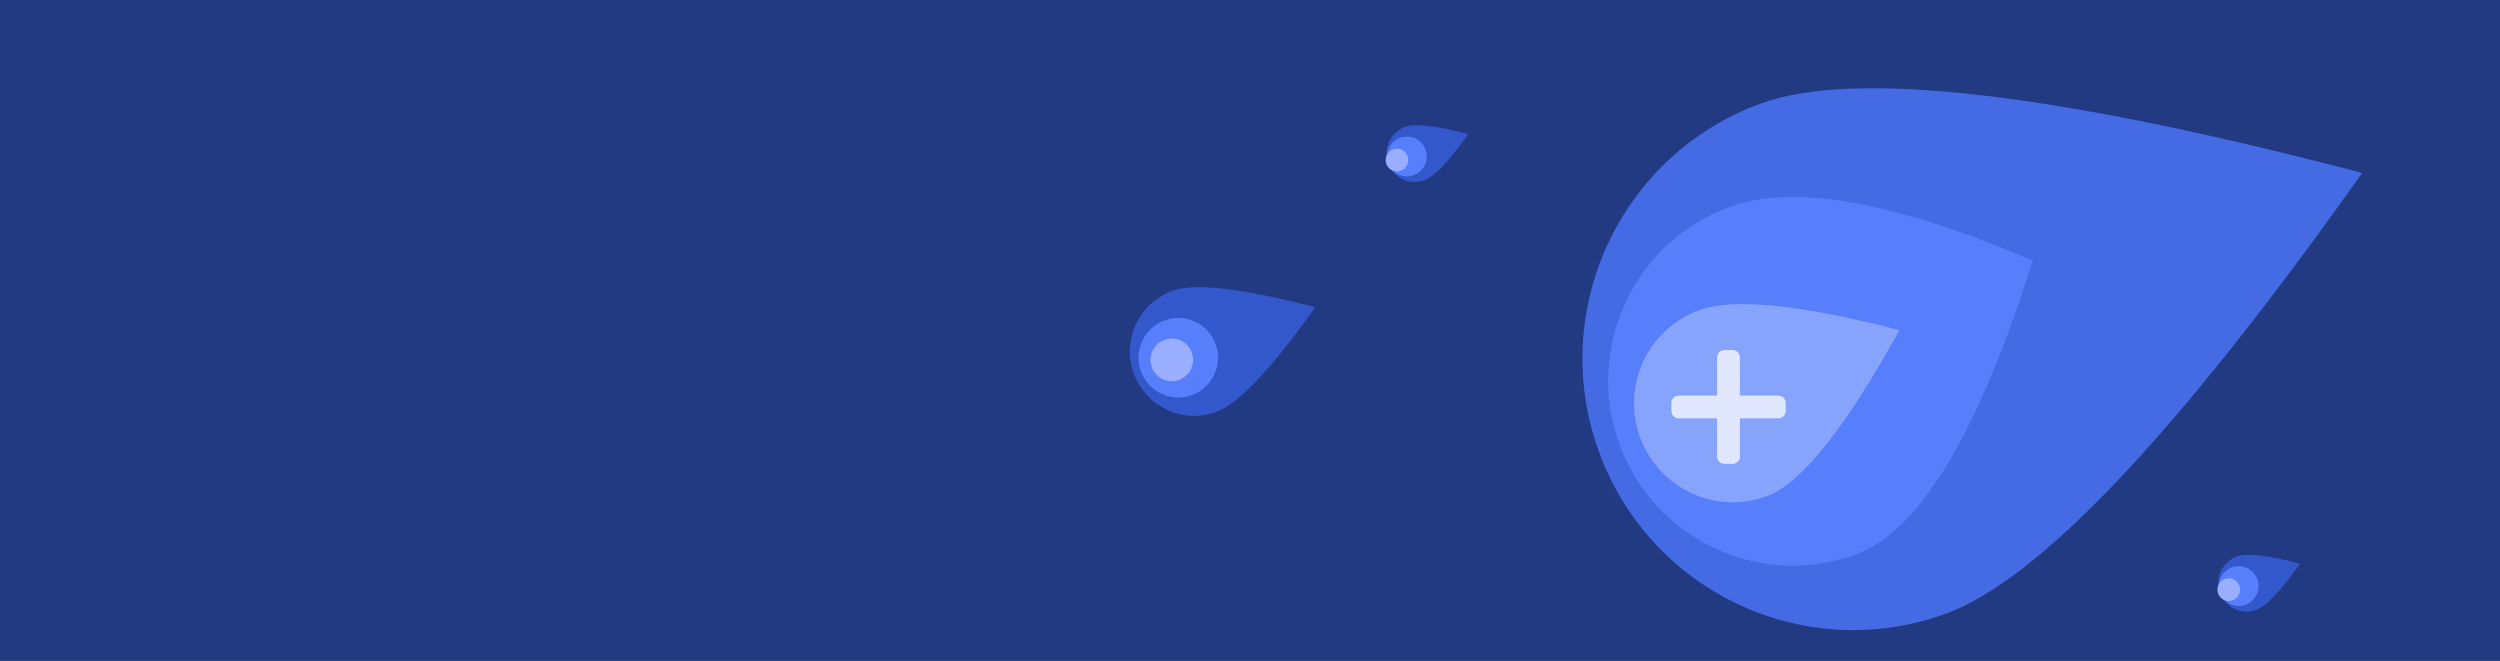
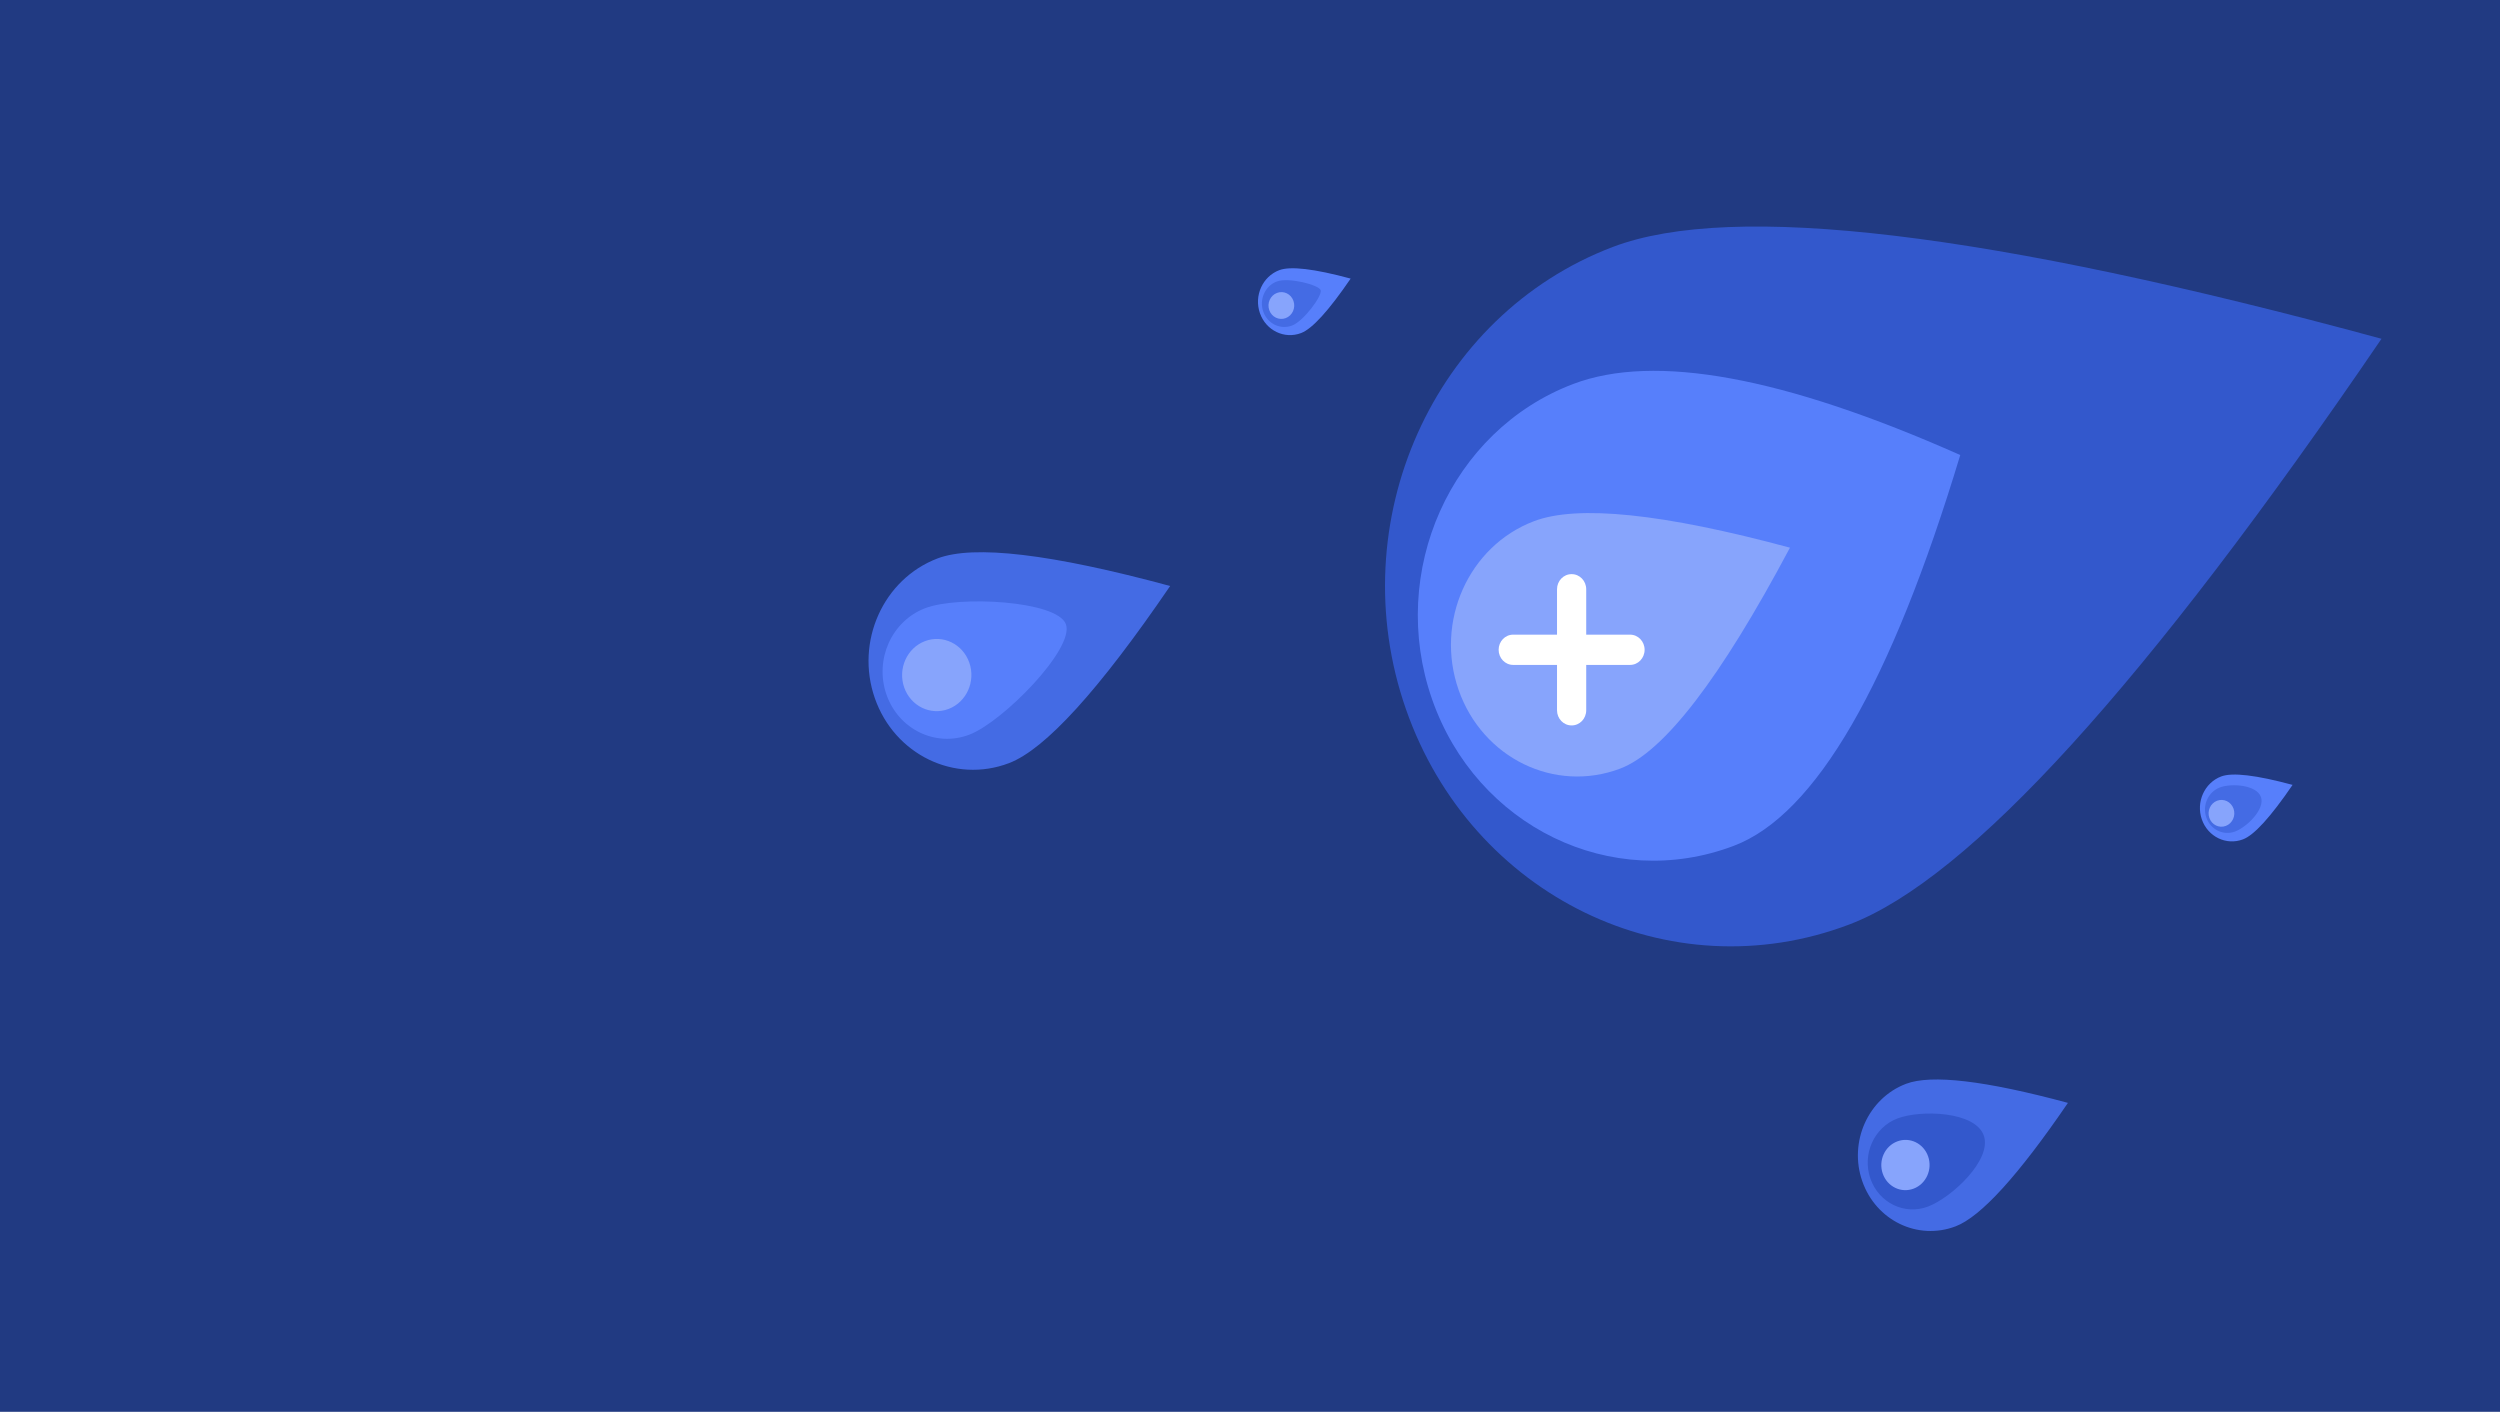
- <svg xmlns="http://www.w3.org/2000/svg" width="1600" height="423" viewBox="0 0 1600 423" fill="none">
-   <g clip-path="url(#clip0)">
-     <rect width="1600" height="423" fill="#213A82" />
-     <path fill-rule="evenodd" clip-rule="evenodd" d="M1245.36 392.749C1305.31 370.872 1394.12 276.846 1511.77 110.672C1315.09 59.19 1186.78 44.387 1126.83 66.263C1036.89 99.079 990.523 198.767 1023.25 288.923C1055.99 379.079 1155.43 425.564 1245.36 392.749Z" fill="#446BE4" />
-     <path fill-rule="evenodd" clip-rule="evenodd" d="M1187.68 354.851C1228.53 339.946 1266.27 277.252 1300.9 166.767C1212.43 128.966 1147.78 117.518 1106.93 132.422C1045.66 154.779 1014.07 222.694 1036.37 284.116C1058.67 345.538 1126.42 377.207 1187.68 354.851Z" fill="#577FFB" />
-     <path fill-rule="evenodd" clip-rule="evenodd" d="M1130.66 317.631C1152.53 309.651 1180.86 274.21 1215.65 211.307C1152.03 194.821 1109.28 190.567 1087.41 198.547C1054.6 210.515 1037.68 246.876 1049.62 279.76C1061.57 312.644 1097.85 329.6 1130.66 317.631Z" fill="#87A4FC" />
-     <path fill-rule="evenodd" clip-rule="evenodd" d="M1108.9 224.045C1111.47 224.045 1113.56 226.138 1113.56 228.719L1113.56 253.177L1138.15 253.177C1140.73 253.177 1142.82 255.269 1142.82 257.851V263.069C1142.82 265.65 1140.73 267.743 1138.15 267.743L1113.56 267.742L1113.56 292.201C1113.56 294.782 1111.47 296.874 1108.9 296.874H1103.6C1101.02 296.874 1098.94 294.782 1098.94 292.201L1098.94 267.742L1074.35 267.743C1071.77 267.743 1069.68 265.65 1069.68 263.069V257.851C1069.68 255.269 1071.77 253.177 1074.35 253.177L1098.94 253.177L1098.94 228.719C1098.94 226.138 1101.02 224.045 1103.6 224.045H1108.9Z" fill="#E0E7FF" />
-     <path fill-rule="evenodd" clip-rule="evenodd" d="M778.385 263.648C792.639 258.446 813.759 236.108 841.746 196.635C795.003 184.435 764.505 180.937 750.251 186.139C728.87 193.942 717.835 217.619 725.604 239.023C733.373 260.426 757.004 271.451 778.385 263.648Z" fill="#3358CC" />
-     <path d="M762.792 252.881C776 248.061 782.816 233.434 778.017 220.212C773.218 206.99 758.621 200.179 745.413 205C732.205 209.82 725.389 224.447 730.188 237.669C734.987 250.891 749.584 257.702 762.792 252.881Z" fill="#577FFB" />
-     <path d="M754.62 243.138C761.694 240.557 765.344 232.721 762.773 225.637C760.201 218.553 752.381 214.903 745.306 217.484C738.231 220.066 734.581 227.902 737.153 234.986C739.725 242.07 747.545 245.72 754.62 243.138Z" fill="#99AEFF" />
-     <path fill-rule="evenodd" clip-rule="evenodd" d="M911.72 115.384C918.009 113.089 927.327 103.234 939.673 85.82C919.052 80.438 905.597 78.894 899.308 81.189C889.875 84.632 885.007 95.078 888.435 104.52C891.862 113.963 902.287 118.827 911.72 115.384Z" fill="#3358CC" />
-     <path d="M904.741 112.121C911.345 109.711 914.753 102.398 912.353 95.787C909.954 89.176 902.655 85.77 896.051 88.18C889.447 90.591 886.039 97.904 888.439 104.515C890.838 111.126 898.137 114.531 904.741 112.121Z" fill="#577FFB" />
-     <path d="M896.553 109.292C900.326 107.916 902.273 103.737 900.901 99.959C899.53 96.18 895.359 94.234 891.586 95.61C887.813 96.987 885.866 101.166 887.238 104.944C888.609 108.723 892.78 110.669 896.553 109.292Z" fill="#99AEFF" />
-     <path fill-rule="evenodd" clip-rule="evenodd" d="M1444.07 390.313C1450.36 388.018 1459.68 378.163 1472.02 360.749C1451.4 355.367 1437.95 353.823 1431.66 356.118C1422.22 359.561 1417.36 370.007 1420.78 379.449C1424.21 388.892 1434.64 393.756 1444.07 390.313Z" fill="#3358CC" />
-     <path d="M1437.09 387.05C1443.69 384.64 1447.1 377.327 1444.7 370.716C1442.3 364.105 1435 360.699 1428.4 363.11C1421.8 365.52 1418.39 372.833 1420.79 379.444C1423.19 386.055 1430.49 389.461 1437.09 387.05Z" fill="#577FFB" />
-     <path d="M1428.9 384.221C1432.68 382.845 1434.62 378.666 1433.25 374.887C1431.88 371.109 1427.71 369.163 1423.94 370.539C1420.16 371.916 1418.22 376.095 1419.59 379.873C1420.96 383.651 1425.13 385.598 1428.9 384.221Z" fill="#99AEFF" />
+ <svg xmlns="http://www.w3.org/2000/svg" width="1344" height="759" viewBox="0 0 1344 759" fill="none">
+   <g clip-path="url(#clip0_2129_696097)">
+     <rect width="1344" height="759" fill="#213A82" />
+     <path fill-rule="evenodd" clip-rule="evenodd" d="M994.199 496.992C1058.57 472.555 1153.93 367.6 1280.29 182.126C1069.2 124.766 931.465 108.304 867.098 132.741C770.548 169.396 720.73 280.651 755.828 381.236C790.926 481.821 897.649 533.647 994.199 496.992Z" fill="#3358CC" />
+     <path fill-rule="evenodd" clip-rule="evenodd" d="M932.183 454.675C976.03 438.003 1016.58 367.986 1053.83 244.625C958.925 202.504 889.547 189.779 845.7 206.451C779.93 231.458 745.972 307.298 769.854 375.843C793.735 444.388 866.413 479.682 932.183 454.675Z" fill="#577FFB" />
+     <path fill-rule="evenodd" clip-rule="evenodd" d="M871.089 413.166C894.56 404.256 924.958 364.679 962.283 294.434C894.023 276.025 848.157 271.275 824.686 280.185C789.48 293.549 771.328 334.155 784.143 370.876C796.958 407.597 835.883 426.53 871.089 413.166Z" fill="#87A4FC" />
+     <path d="M844.952 308.658C849.258 308.658 852.75 312.299 852.75 316.791L852.749 341.187L876.341 341.189C880.647 341.189 884.139 344.831 884.139 349.322C884.139 353.814 880.647 357.455 876.341 357.455L852.749 357.453L852.75 381.853C852.75 386.345 849.258 389.986 844.952 389.986H844.853C840.546 389.986 837.055 386.345 837.055 381.853L837.054 357.453L813.464 357.455C809.157 357.455 805.666 353.814 805.666 349.322C805.666 344.831 809.157 341.189 813.464 341.189L837.054 341.187L837.055 316.791C837.055 312.299 840.546 308.658 844.853 308.658H844.952Z" fill="white" />
+     <path fill-rule="evenodd" clip-rule="evenodd" d="M542.42 410.269C561.905 402.867 590.789 371.121 629.071 315.031C565.199 297.745 523.52 292.803 504.035 300.205C474.807 311.307 459.706 344.946 470.305 375.34C480.905 405.733 513.192 421.372 542.42 410.269Z" fill="#446BE4" />
+     <path d="M521.095 394.967C539.151 388.098 578 348.498 573 335.498C568.163 322.921 515.466 320.077 497.41 326.946C479.355 333.816 470.02 354.611 476.56 373.395C483.101 392.178 503.04 401.836 521.095 394.967Z" fill="#577FFB" />
+     <path d="M509.947 381.133C519.617 377.456 524.613 366.316 521.106 356.25C517.599 346.184 506.917 341.004 497.248 344.681C487.578 348.358 482.582 359.498 486.089 369.564C489.596 379.63 500.278 384.809 509.947 381.133Z" fill="#87A4FC" />
+     <path fill-rule="evenodd" clip-rule="evenodd" d="M1051.33 659.28C1064.9 654.113 1085.03 631.99 1111.72 592.91C1067.26 580.913 1038.24 577.497 1024.67 582.664C1004.32 590.413 993.784 613.846 1001.15 635.003C1008.51 656.159 1030.98 667.029 1051.33 659.28Z" fill="#446BE4" />
+     <path d="M1036.54 648.633C1049.12 643.844 1071.05 623.574 1066.5 610.5C1061.95 597.425 1032.64 596.496 1020.06 601.285C1007.49 606.074 1000.98 620.555 1005.53 633.63C1010.08 646.704 1023.96 653.421 1036.54 648.633Z" fill="#3358CC" />
+     <path d="M1028.78 639.005C1035.52 636.442 1039 628.685 1036.56 621.677C1034.12 614.67 1026.68 611.067 1019.95 613.629C1013.21 616.191 1009.73 623.949 1012.17 630.957C1014.61 637.964 1022.05 641.567 1028.78 639.005Z" fill="#87A4FC" />
+     <path fill-rule="evenodd" clip-rule="evenodd" d="M699.468 179.052C705.455 176.773 714.335 167.012 726.108 149.771C706.493 144.478 693.692 142.972 687.705 145.251C678.725 148.669 674.078 159.008 677.326 168.341C680.574 177.675 690.487 182.471 699.468 179.052Z" fill="#577FFB" />
+     <path d="M694.625 175.009C700.914 172.614 711 158.874 710 156C709 153.126 692.677 148.941 686.387 151.335C680.098 153.73 676.844 160.97 679.119 167.507C681.393 174.045 688.336 177.403 694.625 175.009Z" fill="#446BE4" />
+     <path d="M691.217 171.009C694.809 169.642 696.666 165.505 695.365 161.768C694.064 158.03 690.097 156.109 686.504 157.475C682.912 158.842 681.055 162.979 682.356 166.717C683.658 170.454 687.625 172.376 691.217 171.009Z" fill="#87A4FC" />
+     <path fill-rule="evenodd" clip-rule="evenodd" d="M1205.85 451.234C1211.84 448.954 1220.72 439.194 1232.49 421.953C1212.88 416.66 1200.08 415.153 1194.09 417.432C1185.11 420.851 1180.46 431.189 1183.71 440.523C1186.96 449.857 1196.87 454.652 1205.85 451.234Z" fill="#577FFB" />
+     <path d="M1201.62 447.009C1207.91 444.615 1217.77 435.037 1215.5 428.5C1213.23 421.963 1199.68 420.941 1193.39 423.335C1187.1 425.73 1183.84 432.97 1186.12 439.508C1188.39 446.045 1195.34 449.404 1201.62 447.009Z" fill="#446BE4" />
+     <path d="M1196.61 444.01C1200.2 442.644 1202.06 438.506 1200.76 434.769C1199.46 431.032 1195.49 429.11 1191.9 430.477C1188.31 431.843 1186.45 435.981 1187.75 439.718C1189.05 443.455 1193.02 445.377 1196.61 444.01Z" fill="#87A4FC" />
  </g>
  <defs>
-     <clipPath id="clip0">
-       <rect width="1600" height="423" fill="white" />
+     <clipPath id="clip0_2129_696097">
+       <rect width="1344" height="759" fill="white" />
    </clipPath>
  </defs>
</svg>
